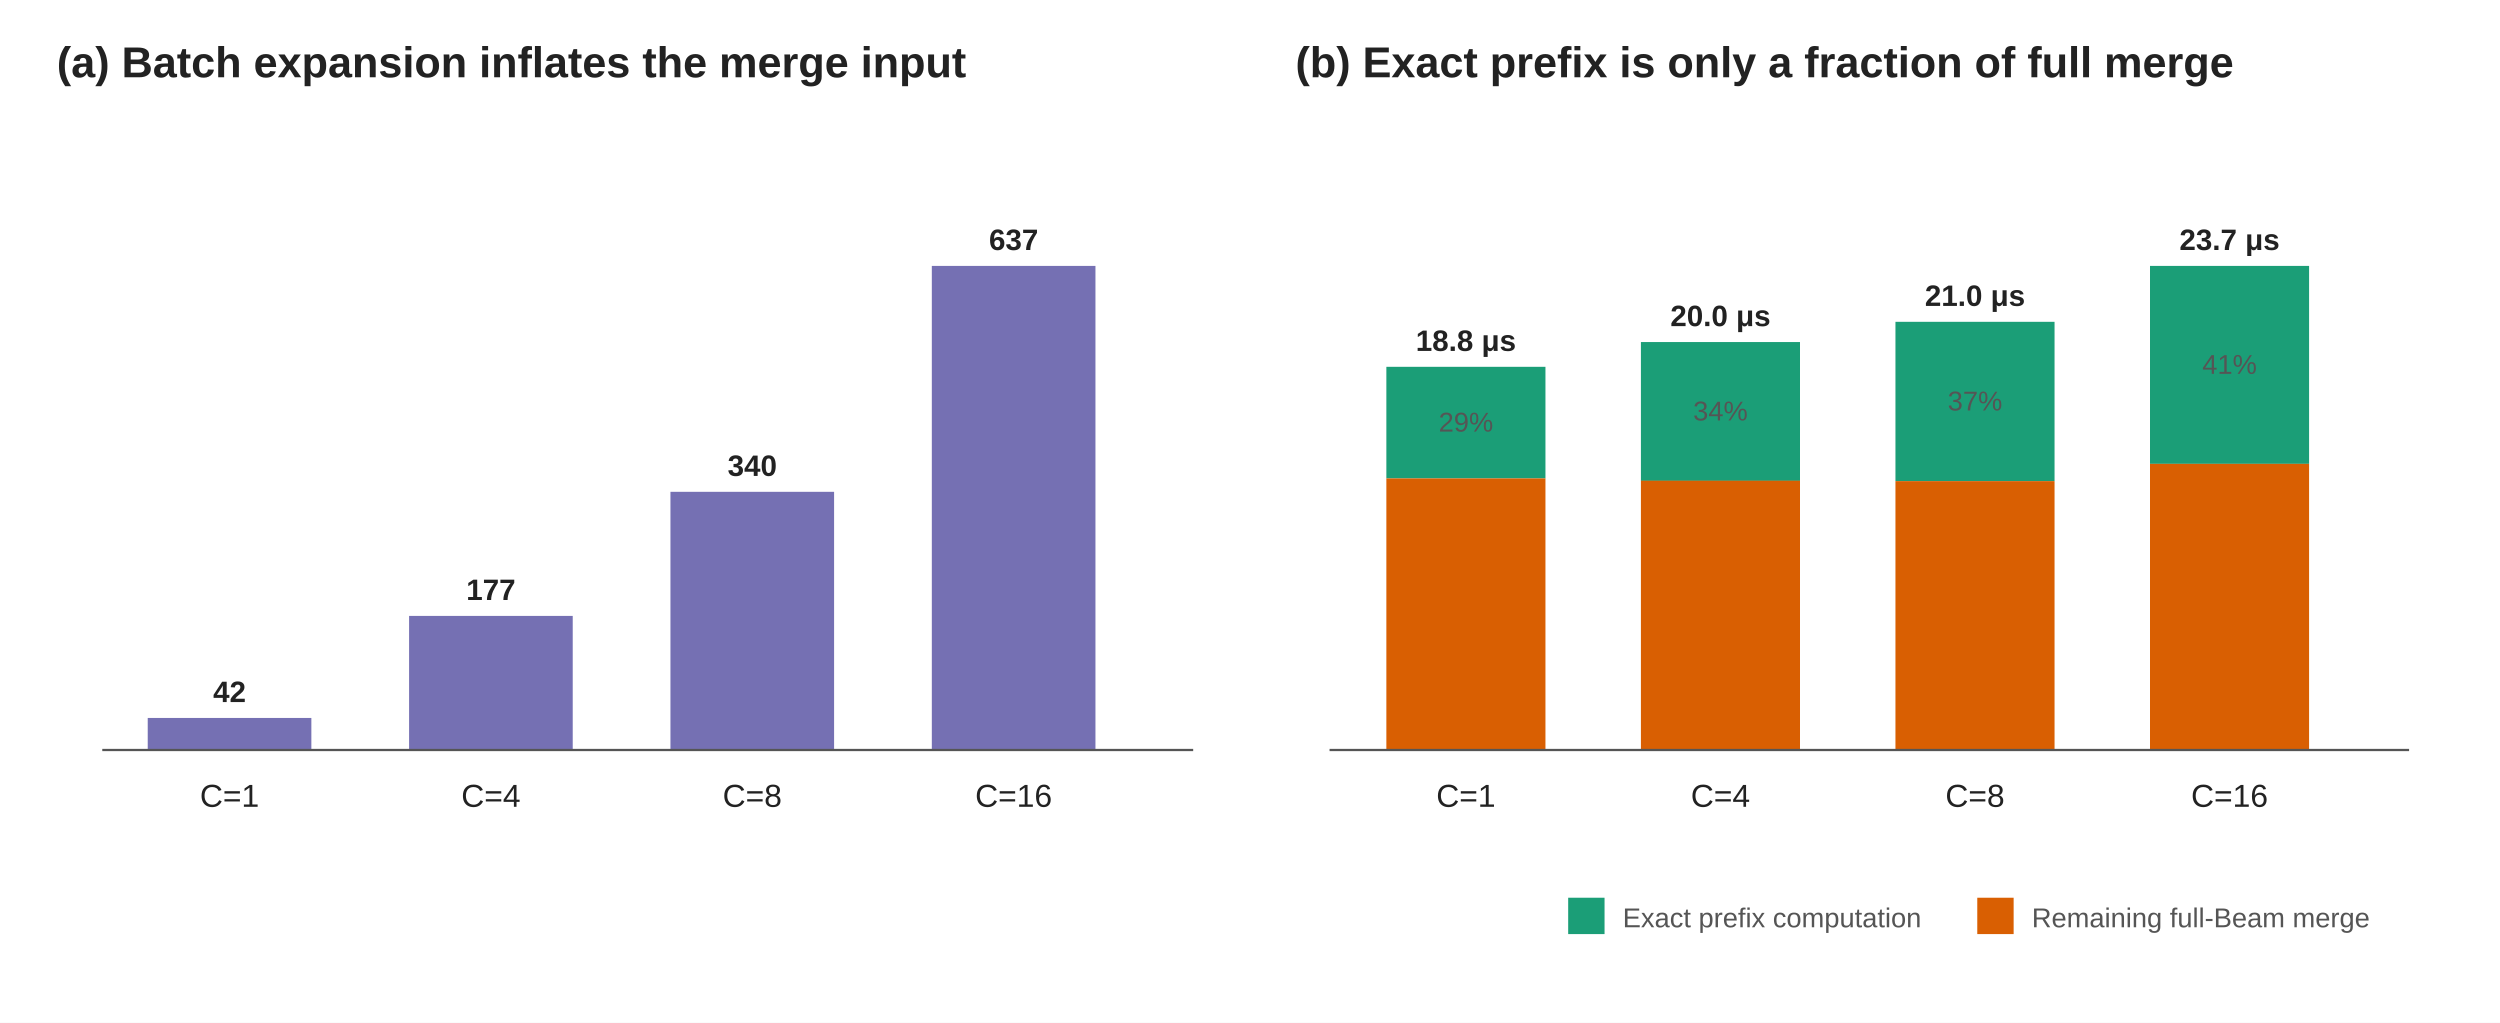
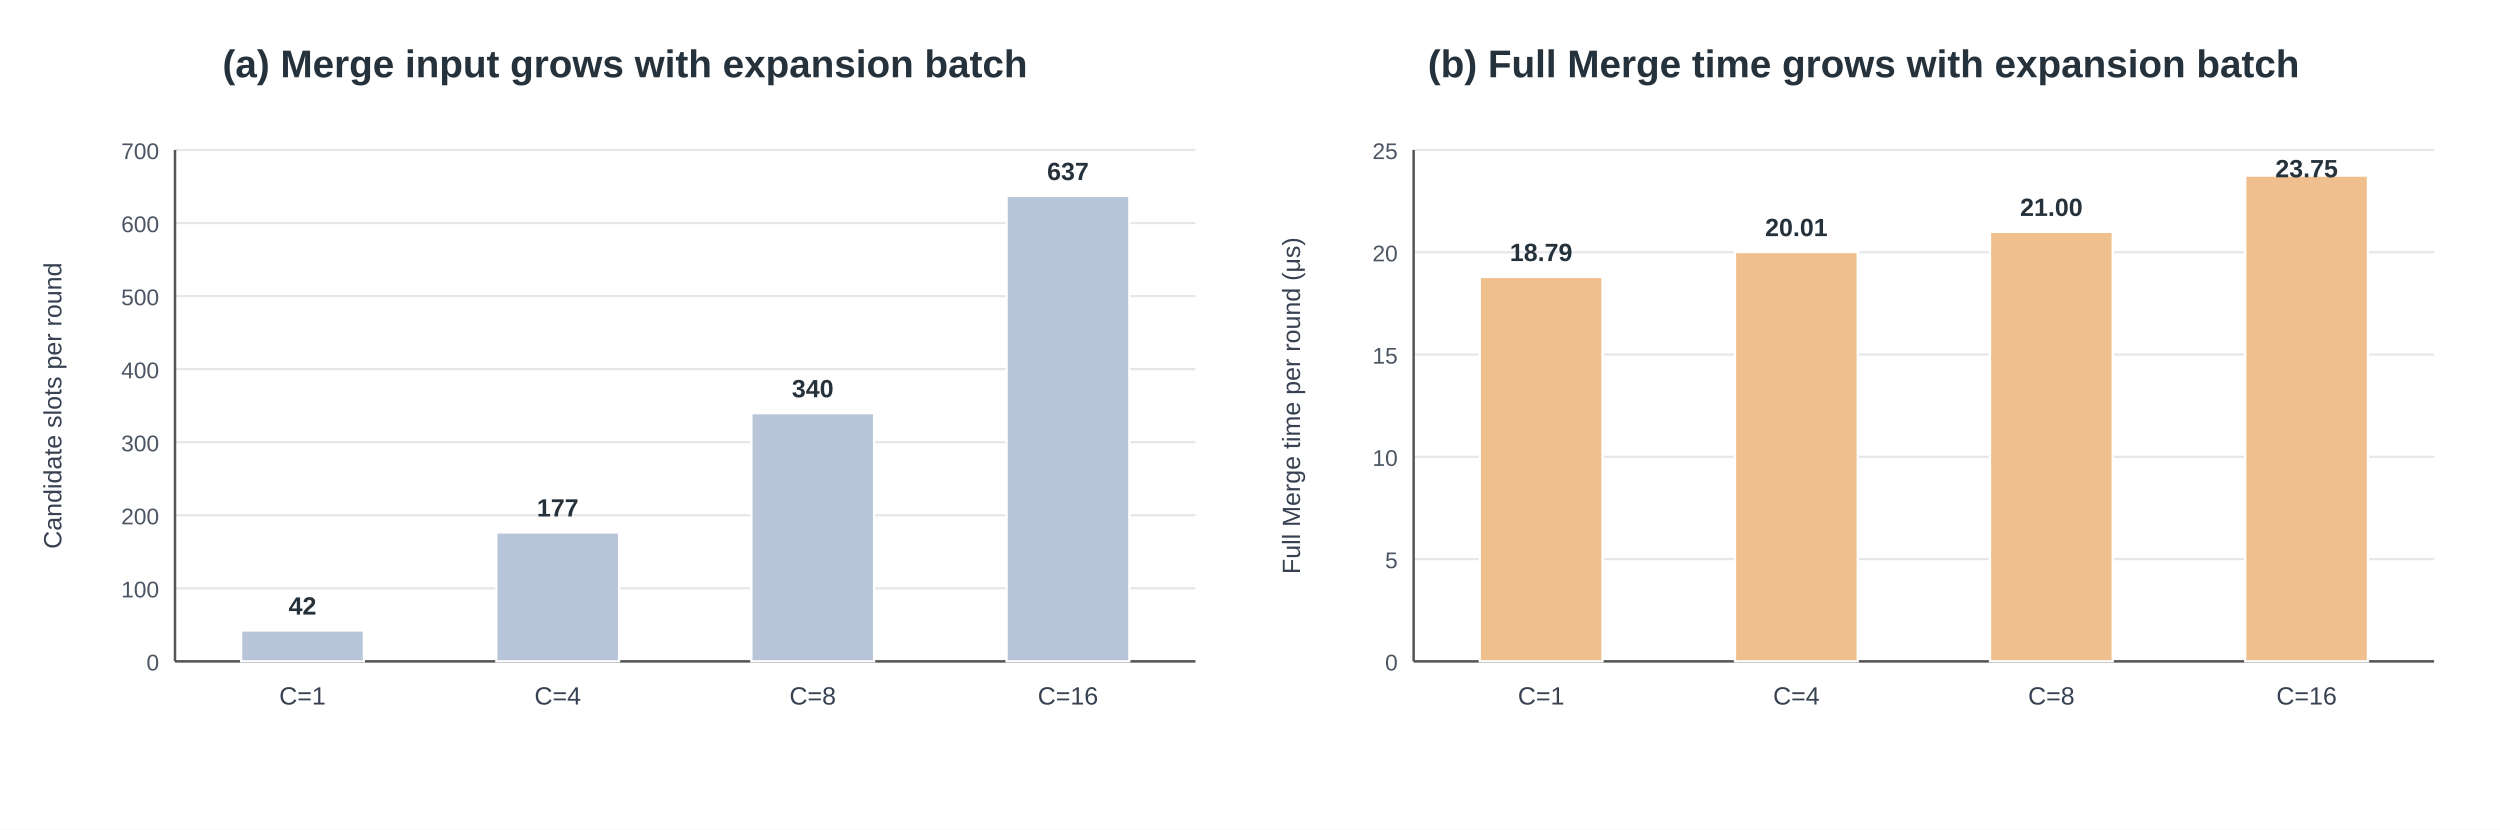
- <svg xmlns="http://www.w3.org/2000/svg" width="1100" height="450" viewBox="0 0 1100 450">
-   <style>text{font-family:Arial,"Noto Sans",sans-serif;fill:#222}.t{font-size:19px;font-weight:700}.l{font-size:14px}.s{font-size:12px;fill:#555}.v{font-size:13px;font-weight:700}.a{stroke:#555}.g{stroke:#ddd}</style>
+ <svg xmlns="http://www.w3.org/2000/svg" width="1100" height="365" viewBox="0 0 1100 365">
+   <style>
+   text { font-family: Arial, "Noto Sans", sans-serif; fill: #25313b; }
+   .title { font-size: 17px; font-weight: 700; }
+   .label { font-size: 11px; fill: #374151; }
+   .tick { font-size: 10px; fill: #4b5563; }
+   .axis-title { font-size: 11px; fill: #374151; }
+   .value { font-size: 11px; font-weight: 700; }
+   .inside { font-size: 11px; font-weight: 700; fill: #25313b; text-anchor: middle; }
+   .axis { stroke: #555; stroke-width: 1.1; }
+   .grid { stroke: #e5e7eb; stroke-width: 1; }
+ </style>
  <rect width="100%" height="100%" fill="white" />
-   <text class="t" x="25" y="34">(a) Batch expansion inflates the merge input</text>
-   <text class="t" x="570" y="34">(b) Exact prefix is only a fraction of full merge</text>
-   <rect x="65" y="315.9" width="72" height="14.1" fill="#7570b3" />
-   <text class="v" x="101" y="308.9" text-anchor="middle">42</text>
-   <text class="l" x="101" y="355" text-anchor="middle">C=1</text>
-   <rect x="610" y="161.4" width="70" height="49.1" fill="#1b9e77" />
-   <rect x="610" y="210.5" width="70" height="119.5" fill="#d95f02" />
-   <text class="v" x="645" y="154.4" text-anchor="middle">18.8 μs</text>
-   <text class="l" x="645" y="355" text-anchor="middle">C=1</text>
-   <text class="s" x="645" y="189.9" text-anchor="middle">29%</text>
-   <rect x="180" y="271.0" width="72" height="59.0" fill="#7570b3" />
-   <text class="v" x="216" y="264.0" text-anchor="middle">177</text>
-   <text class="l" x="216" y="355" text-anchor="middle">C=4</text>
-   <rect x="722" y="150.5" width="70" height="61.1" fill="#1b9e77" />
-   <rect x="722" y="211.5" width="70" height="118.5" fill="#d95f02" />
-   <text class="v" x="757" y="143.5" text-anchor="middle">20.0 μs</text>
-   <text class="l" x="757" y="355" text-anchor="middle">C=4</text>
-   <text class="s" x="757" y="185.0" text-anchor="middle">34%</text>
-   <rect x="295" y="216.4" width="72" height="113.6" fill="#7570b3" />
-   <text class="v" x="331" y="209.4" text-anchor="middle">340</text>
-   <text class="l" x="331" y="355" text-anchor="middle">C=8</text>
-   <rect x="834" y="141.6" width="70" height="70.1" fill="#1b9e77" />
-   <rect x="834" y="211.7" width="70" height="118.3" fill="#d95f02" />
-   <text class="v" x="869" y="134.6" text-anchor="middle">21.0 μs</text>
-   <text class="l" x="869" y="355" text-anchor="middle">C=8</text>
-   <text class="s" x="869" y="180.6" text-anchor="middle">37%</text>
-   <rect x="410" y="117.0" width="72" height="213.0" fill="#7570b3" />
-   <text class="v" x="446" y="110.0" text-anchor="middle">637</text>
-   <text class="l" x="446" y="355" text-anchor="middle">C=16</text>
-   <rect x="946" y="117.0" width="70" height="87.1" fill="#1b9e77" />
-   <rect x="946" y="204.1" width="70" height="125.9" fill="#d95f02" />
-   <text class="v" x="981" y="110.0" text-anchor="middle">23.7 μs</text>
-   <text class="l" x="981" y="355" text-anchor="middle">C=16</text>
-   <text class="s" x="981" y="164.5" text-anchor="middle">41%</text>
-   <line class="a" x1="45" y1="330" x2="525" y2="330" />
-   <line class="a" x1="585" y1="330" x2="1060" y2="330" />
-   <rect x="690" y="395" width="16" height="16" fill="#1b9e77" />
-   <text class="s" x="714" y="408">Exact prefix computation</text>
-   <rect x="870" y="395" width="16" height="16" fill="#d95f02" />
-   <text class="s" x="894" y="408">Remaining full-Beam merge</text>
+   <text class="title" x="275.0" y="34" text-anchor="middle">(a) Merge input grows with expansion batch</text>
+   <line class="grid" x1="77" y1="291.00" x2="526" y2="291.00" />
+   <text class="tick" x="70" y="295.00" text-anchor="end">0</text>
+   <line class="grid" x1="77" y1="258.86" x2="526" y2="258.86" />
+   <text class="tick" x="70" y="262.86" text-anchor="end">100</text>
+   <line class="grid" x1="77" y1="226.71" x2="526" y2="226.71" />
+   <text class="tick" x="70" y="230.71" text-anchor="end">200</text>
+   <line class="grid" x1="77" y1="194.57" x2="526" y2="194.57" />
+   <text class="tick" x="70" y="198.57" text-anchor="end">300</text>
+   <line class="grid" x1="77" y1="162.43" x2="526" y2="162.43" />
+   <text class="tick" x="70" y="166.43" text-anchor="end">400</text>
+   <line class="grid" x1="77" y1="130.29" x2="526" y2="130.29" />
+   <text class="tick" x="70" y="134.29" text-anchor="end">500</text>
+   <line class="grid" x1="77" y1="98.14" x2="526" y2="98.14" />
+   <text class="tick" x="70" y="102.14" text-anchor="end">600</text>
+   <line class="grid" x1="77" y1="66.00" x2="526" y2="66.00" />
+   <text class="tick" x="70" y="70.00" text-anchor="end">700</text>
+   <line class="axis" x1="77" y1="66" x2="77" y2="291" />
+   <line class="axis" x1="77" y1="291" x2="526" y2="291" />
+   <text class="axis-title" x="27" y="178.5" text-anchor="middle" transform="rotate(-90 27 178.5)">Candidate slots per round</text>
+   <rect x="106.1" y="277.41" width="54" height="13.59" fill="#b8c4d8" stroke="white" stroke-width="1" />
+   <text class="value" x="133.1" y="270.41" text-anchor="middle">42</text>
+   <text class="label" x="133.1" y="310" text-anchor="middle">C=1</text>
+   <rect x="218.4" y="234.26" width="54" height="56.74" fill="#b8c4d8" stroke="white" stroke-width="1" />
+   <text class="value" x="245.4" y="227.26" text-anchor="middle">177</text>
+   <text class="label" x="245.4" y="310" text-anchor="middle">C=4</text>
+   <rect x="330.6" y="181.80" width="54" height="109.20" fill="#b8c4d8" stroke="white" stroke-width="1" />
+   <text class="value" x="357.6" y="174.80" text-anchor="middle">340</text>
+   <text class="label" x="357.6" y="310" text-anchor="middle">C=8</text>
+   <rect x="442.9" y="86.23" width="54" height="204.77" fill="#b8c4d8" stroke="white" stroke-width="1" />
+   <text class="value" x="469.9" y="79.23" text-anchor="middle">637</text>
+   <text class="label" x="469.9" y="310" text-anchor="middle">C=16</text>
+   <text class="title" x="820.0" y="34" text-anchor="middle">(b) Full Merge time grows with expansion batch</text>
+   <line class="grid" x1="622" y1="291.00" x2="1071" y2="291.00" />
+   <text class="tick" x="615" y="295.00" text-anchor="end">0</text>
+   <line class="grid" x1="622" y1="246.00" x2="1071" y2="246.00" />
+   <text class="tick" x="615" y="250.00" text-anchor="end">5</text>
+   <line class="grid" x1="622" y1="201.00" x2="1071" y2="201.00" />
+   <text class="tick" x="615" y="205.00" text-anchor="end">10</text>
+   <line class="grid" x1="622" y1="156.00" x2="1071" y2="156.00" />
+   <text class="tick" x="615" y="160.00" text-anchor="end">15</text>
+   <line class="grid" x1="622" y1="111.00" x2="1071" y2="111.00" />
+   <text class="tick" x="615" y="115.00" text-anchor="end">20</text>
+   <line class="grid" x1="622" y1="66.00" x2="1071" y2="66.00" />
+   <text class="tick" x="615" y="70.00" text-anchor="end">25</text>
+   <line class="axis" x1="622" y1="66" x2="622" y2="291" />
+   <line class="axis" x1="622" y1="291" x2="1071" y2="291" />
+   <text class="axis-title" x="572" y="178.5" text-anchor="middle" transform="rotate(-90 572 178.5)">Full Merge time per round (μs)</text>
+   <rect x="651.1" y="121.86" width="54" height="169.14" fill="#efc08d" stroke="white" stroke-width="1" />
+   <text class="value" x="678.1" y="114.86" text-anchor="middle">18.79</text>
+   <text class="label" x="678.1" y="310" text-anchor="middle">C=1</text>
+   <rect x="763.4" y="110.89" width="54" height="180.11" fill="#efc08d" stroke="white" stroke-width="1" />
+   <text class="value" x="790.4" y="103.89" text-anchor="middle">20.01</text>
+   <text class="label" x="790.4" y="310" text-anchor="middle">C=4</text>
+   <rect x="875.6" y="102.02" width="54" height="188.98" fill="#efc08d" stroke="white" stroke-width="1" />
+   <text class="value" x="902.6" y="95.02" text-anchor="middle">21.00</text>
+   <text class="label" x="902.6" y="310" text-anchor="middle">C=8</text>
+   <rect x="987.9" y="77.27" width="54" height="213.73" fill="#efc08d" stroke="white" stroke-width="1" />
+   <text class="value" x="1014.9" y="78.00" text-anchor="middle">23.75</text>
+   <text class="label" x="1014.9" y="310" text-anchor="middle">C=16</text>
</svg>
